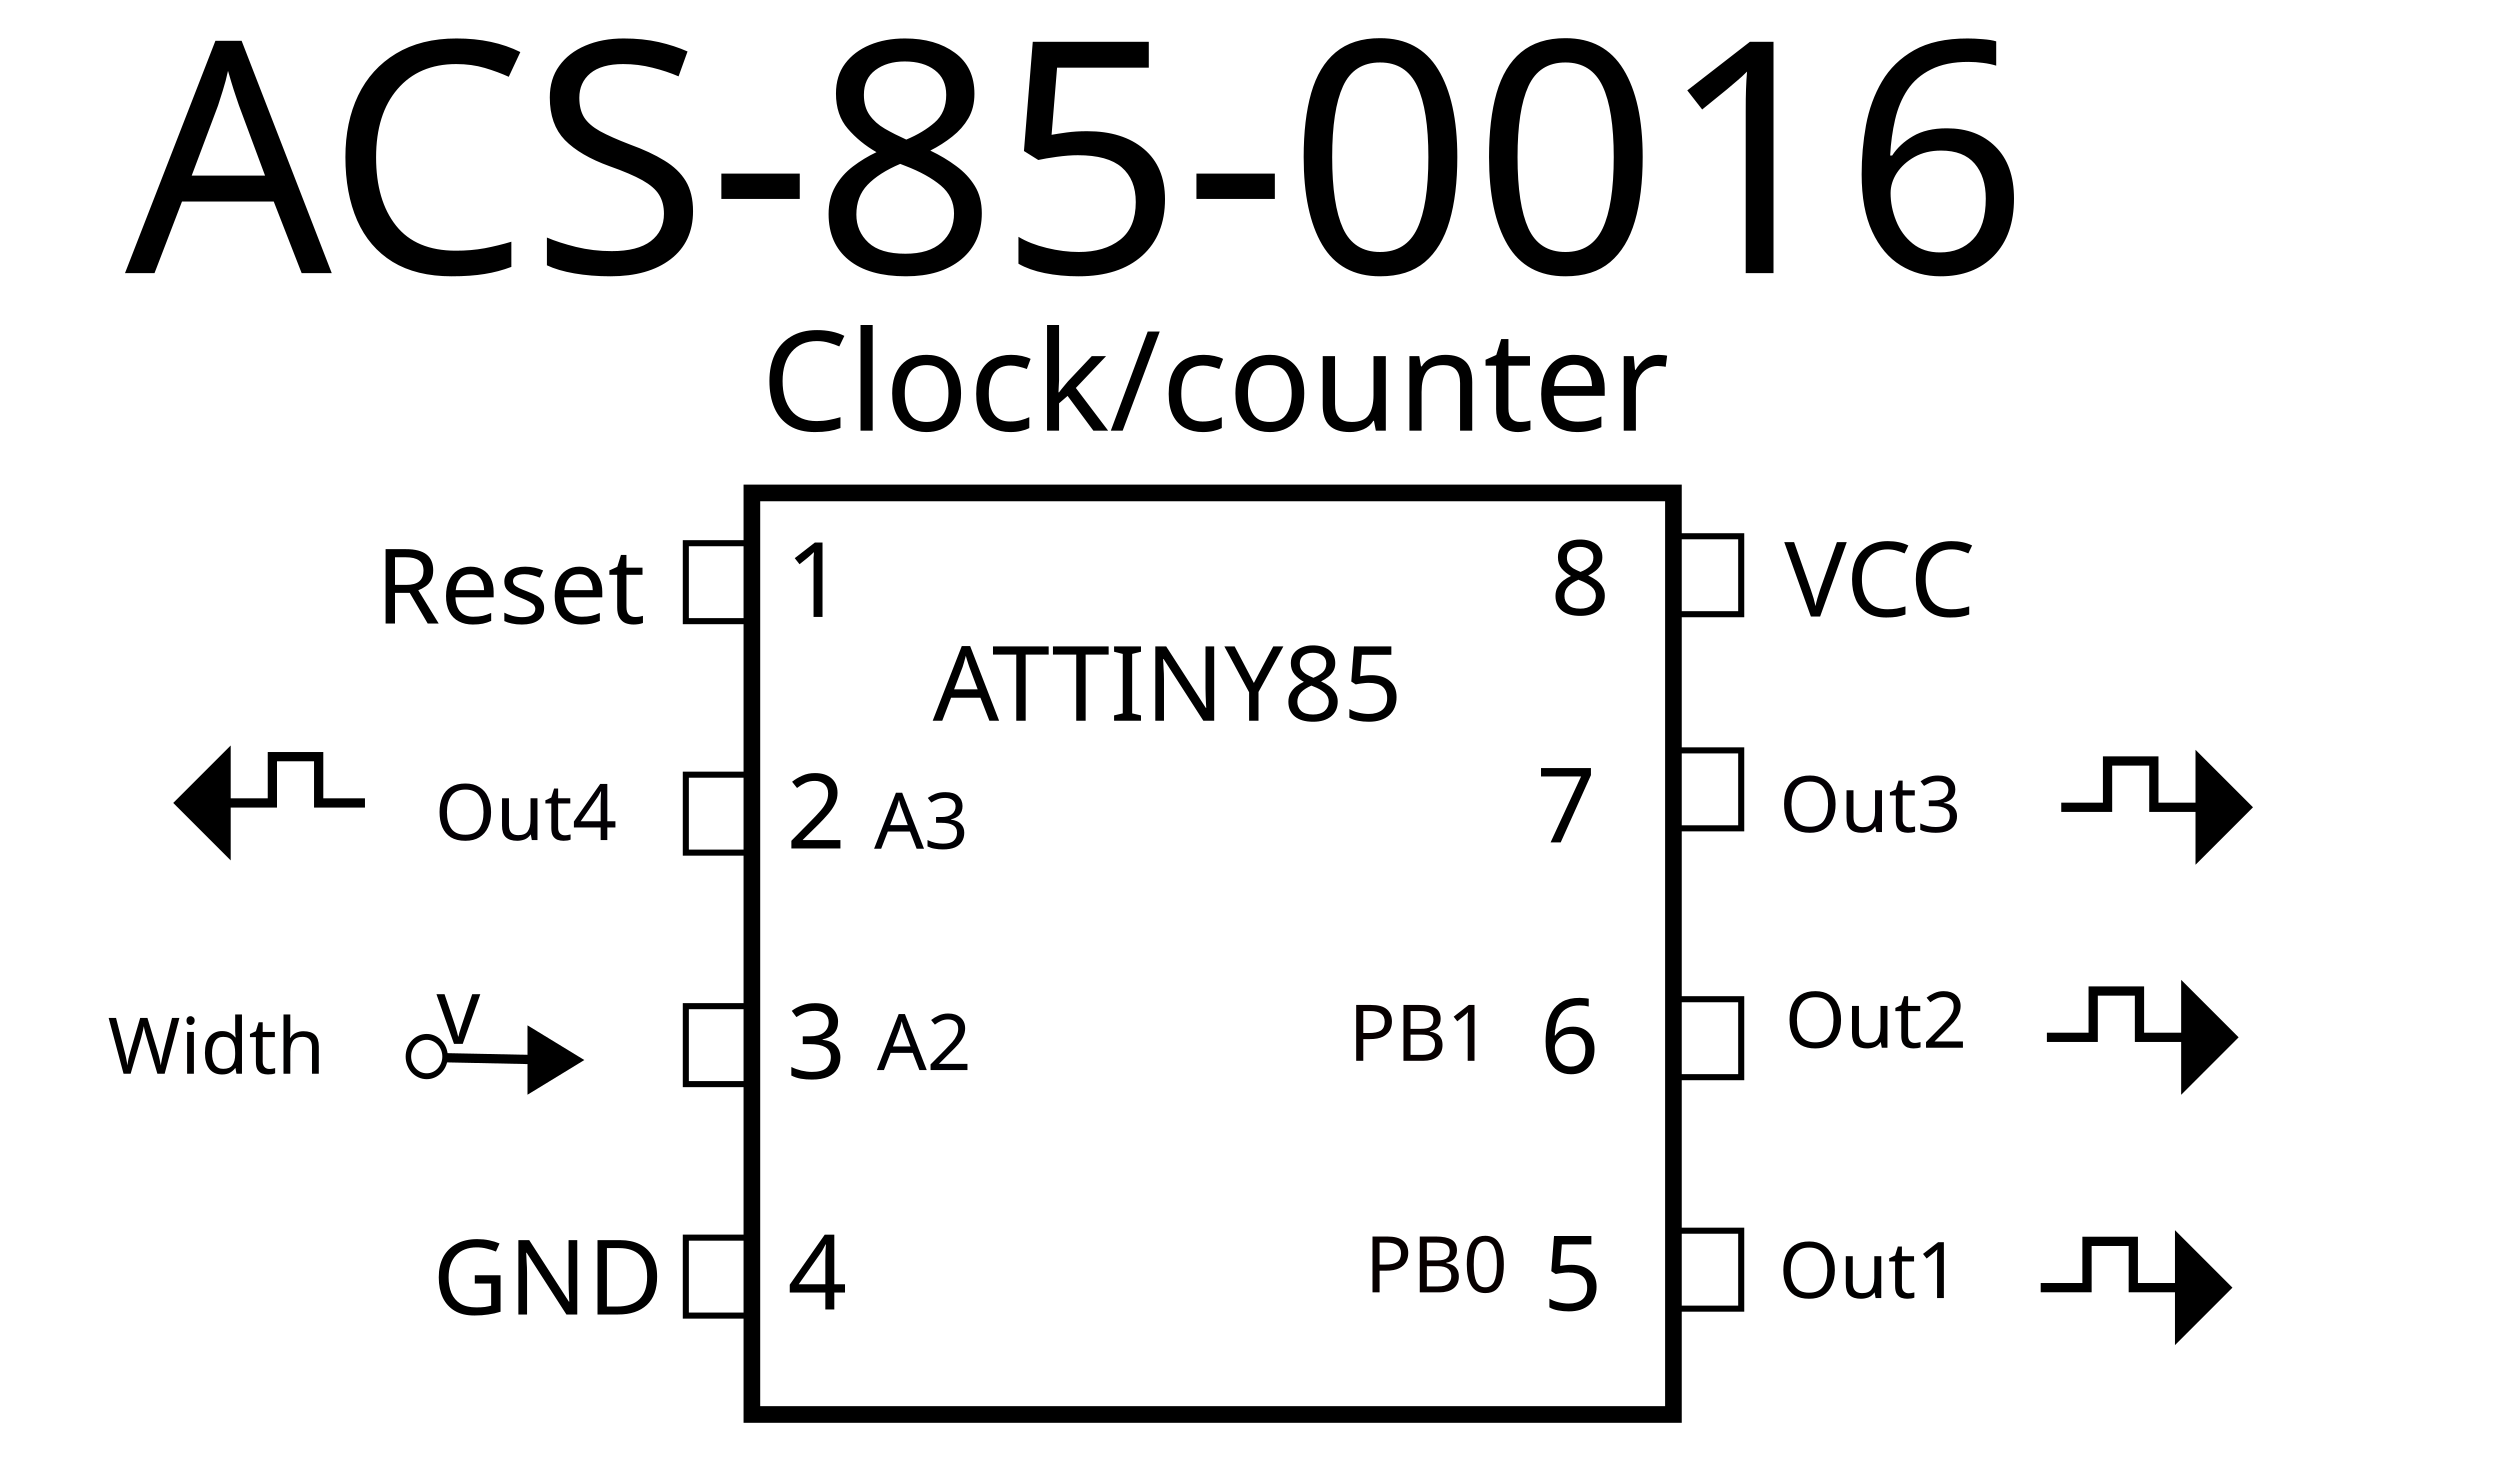
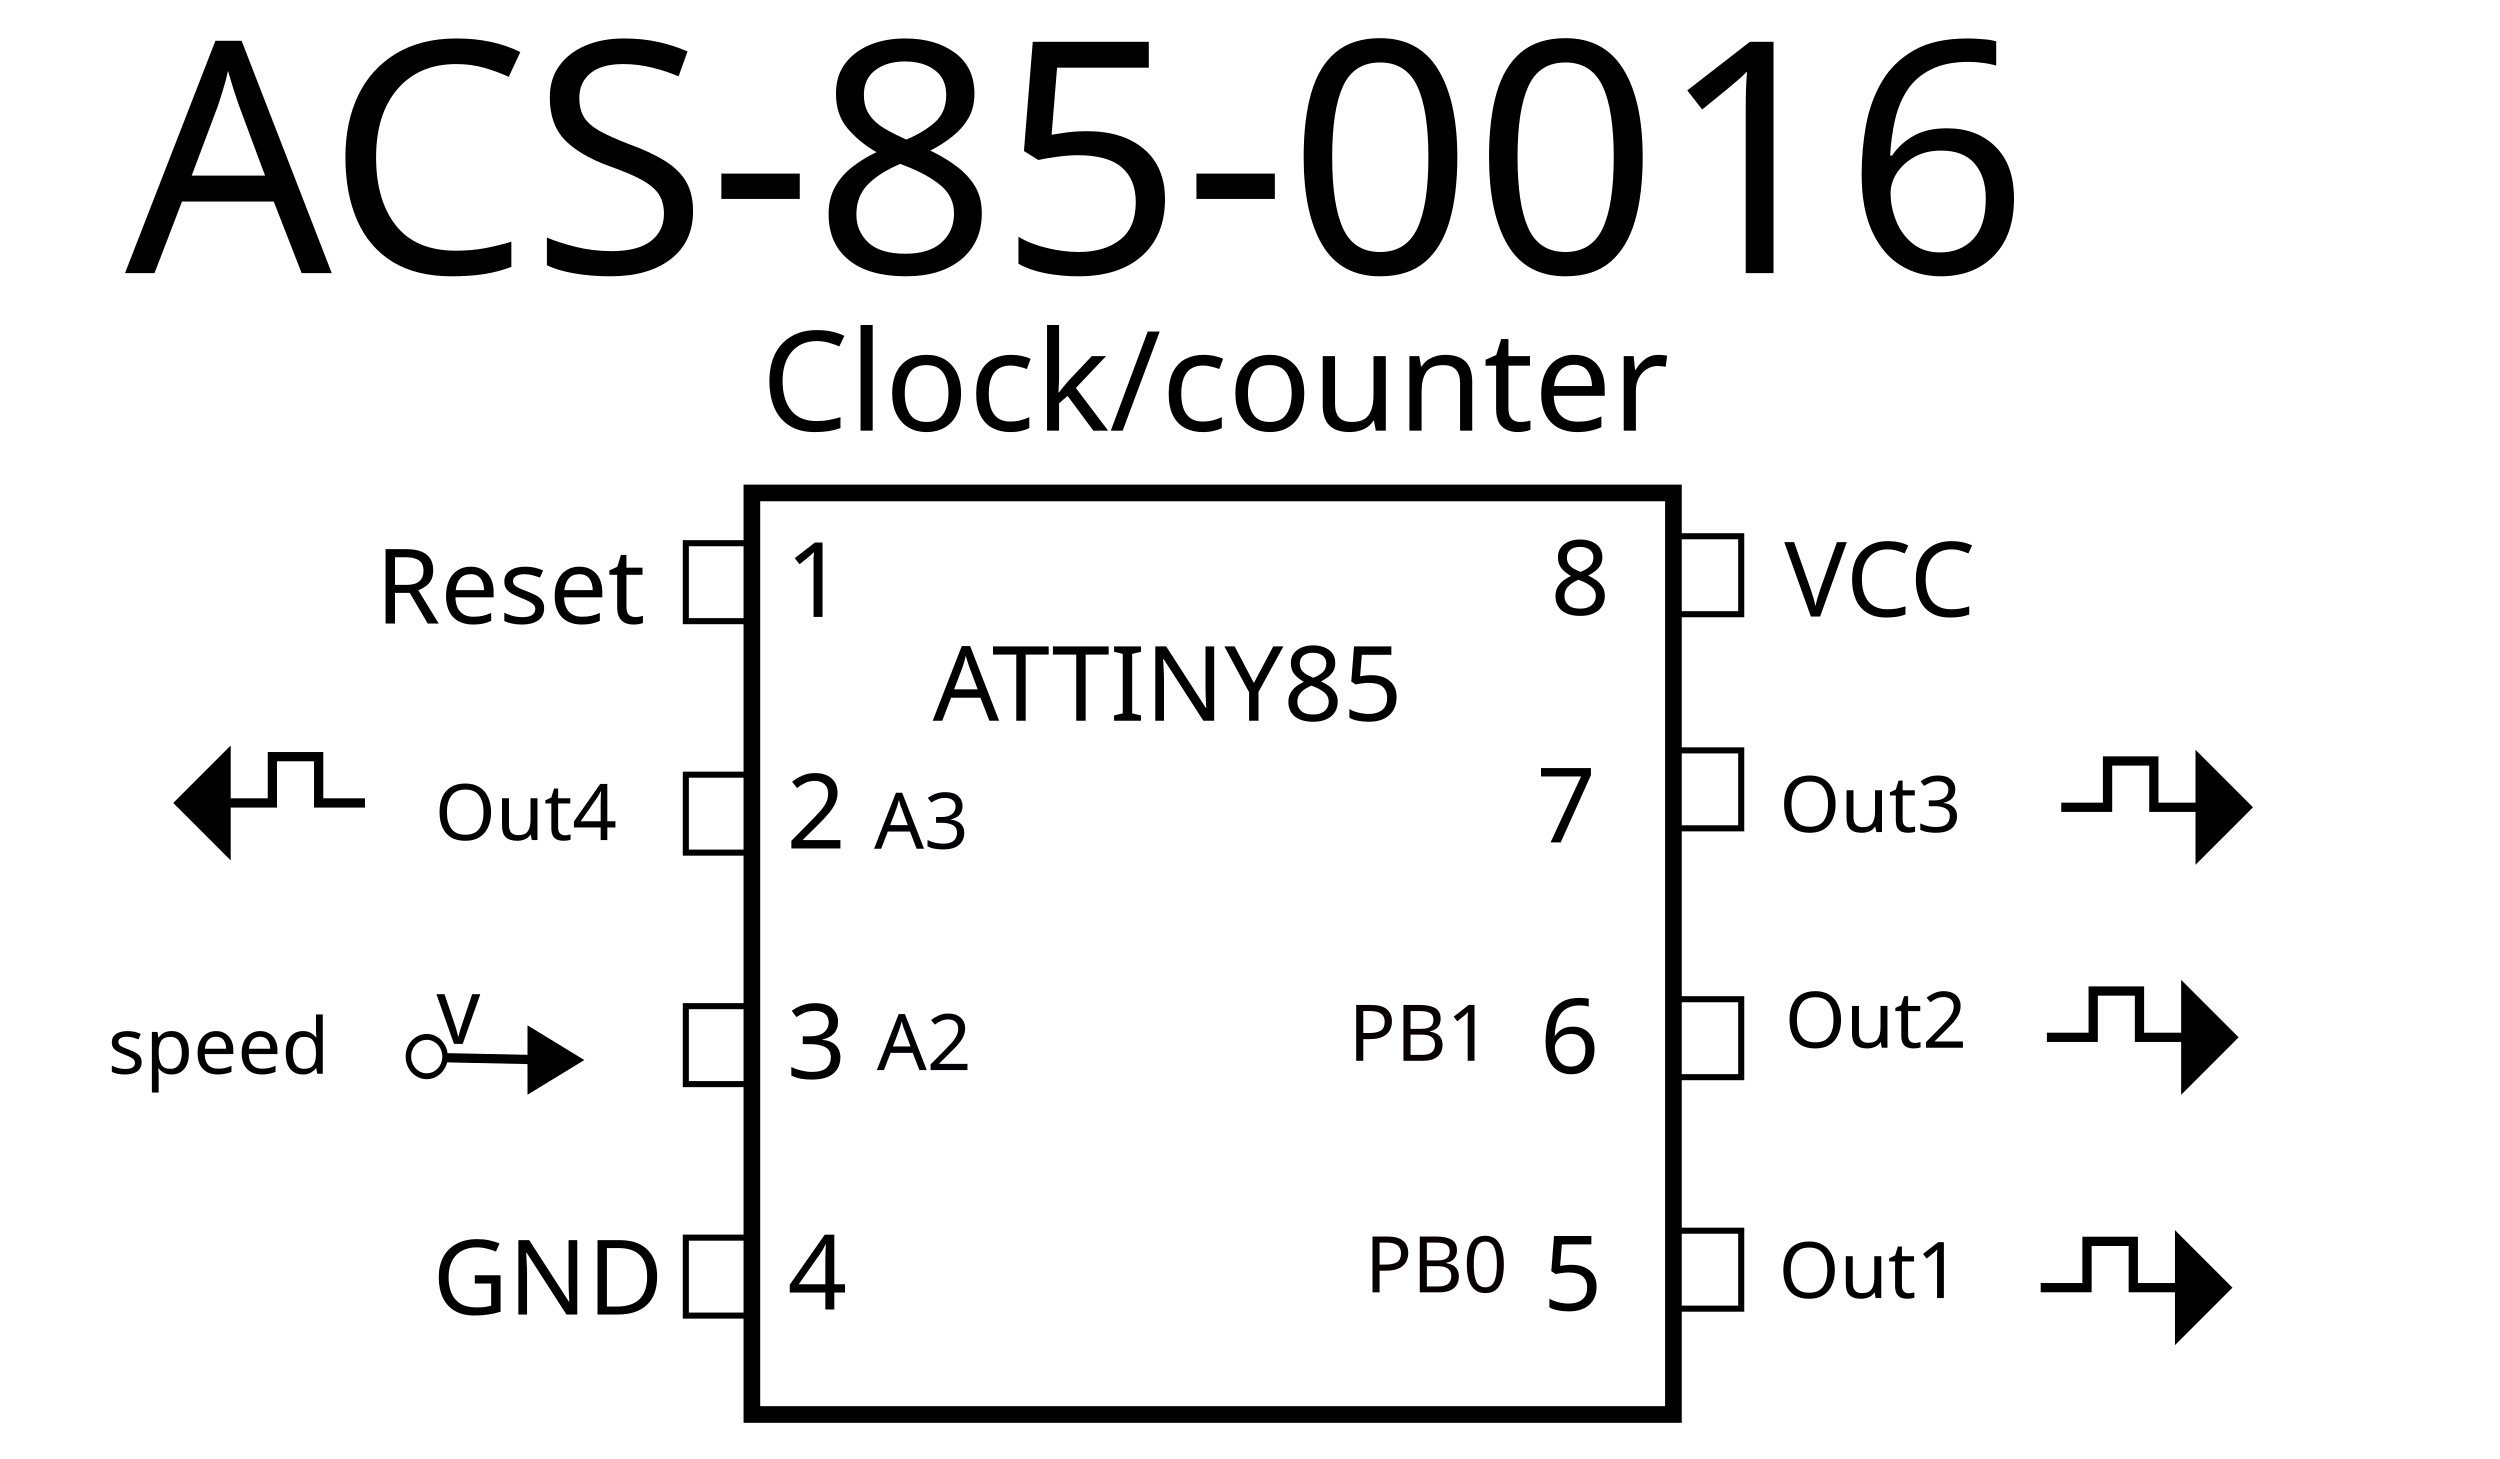
<svg xmlns="http://www.w3.org/2000/svg" width="3in" height="1.75in" viewBox="0 0 270 157.5" id="svg2" version="1.1">
  <defs id="defs4" />
  <g id="layer1" transform="translate(0,-894.8622)">
    <rect style="fill:none;fill-rule:evenodd;stroke:#000000;stroke-width:1.798;stroke-linecap:butt;stroke-linejoin:miter;stroke-miterlimit:4;stroke-dasharray:none;stroke-opacity:1" id="rect3344" width="99.527" height="99.527" x="81.203" y="948.099" />
    <text xml:space="preserve" style="font-style:normal;font-weight:normal;line-height:0%;font-family:sans-serif;letter-spacing:0px;word-spacing:0px;fill:#000000;fill-opacity:1;stroke:none;stroke-width:1px;stroke-linecap:butt;stroke-linejoin:miter;stroke-opacity:1" x="84.833" y="961.487" id="text4146">
      <tspan id="tspan4148" x="84.833" y="961.487" style="font-size:11.25px;line-height:1.25">1</tspan>
    </text>
    <text xml:space="preserve" style="font-style:normal;font-weight:normal;line-height:0%;font-family:sans-serif;letter-spacing:0px;word-spacing:0px;fill:#000000;fill-opacity:1;stroke:none;stroke-width:1px;stroke-linecap:butt;stroke-linejoin:miter;stroke-opacity:1" x="84.921" y="986.495" id="text4146-0">
      <tspan id="tspan4148-1" x="84.921" y="986.495" style="font-size:11.25px;line-height:1.25">2</tspan>
    </text>
    <text xml:space="preserve" style="font-style:normal;font-weight:normal;line-height:0%;font-family:sans-serif;letter-spacing:0px;word-spacing:0px;fill:#000000;fill-opacity:1;stroke:none;stroke-width:1px;stroke-linecap:butt;stroke-linejoin:miter;stroke-opacity:1" x="84.963" y="1011.346" id="text4146-7">
      <tspan id="tspan4148-4" x="84.963" y="1011.346" style="font-size:11.25px;line-height:1.25">3</tspan>
    </text>
    <text xml:space="preserve" style="font-style:normal;font-weight:normal;line-height:0%;font-family:sans-serif;letter-spacing:0px;word-spacing:0px;fill:#000000;fill-opacity:1;stroke:none;stroke-width:1px;stroke-linecap:butt;stroke-linejoin:miter;stroke-opacity:1" x="85.059" y="1036.282" id="text4146-9">
      <tspan id="tspan4148-8" x="85.059" y="1036.282" style="font-size:11.25px;line-height:1.25">4</tspan>
    </text>
    <text xml:space="preserve" style="font-style:normal;font-weight:normal;line-height:0%;font-family:sans-serif;letter-spacing:0px;word-spacing:0px;fill:#000000;fill-opacity:1;stroke:none;stroke-width:1px;stroke-linecap:butt;stroke-linejoin:miter;stroke-opacity:1" x="166.633" y="1036.383" id="text4146-1">
      <tspan id="tspan4148-2" x="166.633" y="1036.383" style="font-size:11.25px;line-height:1.25">5</tspan>
    </text>
    <text xml:space="preserve" style="font-style:normal;font-weight:normal;line-height:0%;font-family:sans-serif;letter-spacing:0px;word-spacing:0px;fill:#000000;fill-opacity:1;stroke:none;stroke-width:1px;stroke-linecap:butt;stroke-linejoin:miter;stroke-opacity:1" x="166.302" y="1010.771" id="text4146-2">
      <tspan id="tspan4148-7" x="166.302" y="1010.771" style="font-size:11.25px;line-height:1.25">6</tspan>
    </text>
    <text xml:space="preserve" style="font-style:normal;font-weight:normal;line-height:0%;font-family:sans-serif;letter-spacing:0px;word-spacing:0px;fill:#000000;fill-opacity:1;stroke:none;stroke-width:1px;stroke-linecap:butt;stroke-linejoin:miter;stroke-opacity:1" x="165.93" y="985.841" id="text4146-8">
      <tspan id="tspan4148-3" x="165.93" y="985.841" style="font-size:11.25px;line-height:1.25">7</tspan>
    </text>
    <text xml:space="preserve" style="font-style:normal;font-weight:normal;line-height:0%;font-family:sans-serif;letter-spacing:0px;word-spacing:0px;fill:#000000;fill-opacity:1;stroke:none;stroke-width:1px;stroke-linecap:butt;stroke-linejoin:miter;stroke-opacity:1" x="167.446" y="961.267" id="text4146-8-5">
      <tspan id="tspan4148-3-6" x="167.446" y="961.267" style="font-size:11.25px;line-height:1.25">8</tspan>
    </text>
    <text xml:space="preserve" style="font-style:normal;font-weight:normal;line-height:0%;font-family:sans-serif;letter-spacing:0px;word-spacing:0px;fill:#000000;fill-opacity:1;stroke:none;stroke-width:1px;stroke-linecap:butt;stroke-linejoin:miter;stroke-opacity:1" x="13.5" y="924.362" id="text4262">
      <tspan id="tspan4264" x="13.5" y="924.362" style="font-size:35px;line-height:1.25">ACS-85-0016</tspan>
    </text>
    <rect style="fill:none;fill-opacity:1;stroke:#000000;stroke-width:0.656;stroke-miterlimit:4;stroke-dasharray:none;stroke-opacity:1" id="rect4266" width="7.669" height="8.419" x="74.069" y="953.528" />
    <rect style="fill:none;fill-opacity:1;stroke:#000000;stroke-width:0.656;stroke-miterlimit:4;stroke-dasharray:none;stroke-opacity:1" id="rect4266-7-9-4" width="7.669" height="8.419" x="74.069" y="1028.528" />
    <rect style="fill:none;fill-opacity:1;stroke:#000000;stroke-width:0.656;stroke-miterlimit:4;stroke-dasharray:none;stroke-opacity:1" id="rect4266-7-9-45" width="7.669" height="8.419" x="74.069" y="1003.528" />
    <rect style="fill:none;fill-opacity:1;stroke:#000000;stroke-width:0.656;stroke-miterlimit:4;stroke-dasharray:none;stroke-opacity:1" id="rect4266-7-9-5" width="7.669" height="8.419" x="74.069" y="978.528" />
    <rect style="fill:none;fill-opacity:1;stroke:#000000;stroke-width:0.656;stroke-miterlimit:4;stroke-dasharray:none;stroke-opacity:1" id="rect4266-5" width="7.669" height="8.419" x="180.382" y="952.778" />
    <rect style="fill:none;fill-opacity:1;stroke:#000000;stroke-width:0.656;stroke-miterlimit:4;stroke-dasharray:none;stroke-opacity:1" id="rect4266-7-9-4-4" width="7.669" height="8.419" x="180.382" y="1027.778" />
    <rect style="fill:none;fill-opacity:1;stroke:#000000;stroke-width:0.656;stroke-miterlimit:4;stroke-dasharray:none;stroke-opacity:1" id="rect4266-7-9-45-1" width="7.669" height="8.419" x="180.382" y="1002.778" />
    <rect style="fill:none;fill-opacity:1;stroke:#000000;stroke-width:0.656;stroke-miterlimit:4;stroke-dasharray:none;stroke-opacity:1" id="rect4266-7-9-5-8" width="7.669" height="8.419" x="180.382" y="975.903" />
    <text xml:space="preserve" style="font-style:normal;font-weight:normal;line-height:0%;font-family:sans-serif;letter-spacing:0px;word-spacing:0px;fill:#000000;fill-opacity:1;stroke:none;stroke-width:1px;stroke-linecap:butt;stroke-linejoin:miter;stroke-opacity:1" x="100.729" y="972.702" id="text4146-7-22">
      <tspan id="tspan4148-4-3" x="100.729" y="972.702" style="font-size:11.25px;line-height:1.25">ATTINY85</tspan>
    </text>
    <text xml:space="preserve" style="font-style:normal;font-weight:normal;line-height:0%;font-family:sans-serif;letter-spacing:0px;word-spacing:0px;fill:#000000;fill-opacity:1;stroke:none;stroke-width:1px;stroke-linecap:butt;stroke-linejoin:miter;stroke-opacity:1" x="46.698" y="1036.827" id="text4146-7-22-4">
      <tspan id="tspan4148-4-3-8" x="46.698" y="1036.827" style="font-size:11.25px;line-height:1.25">GND</tspan>
    </text>
    <text xml:space="preserve" style="font-style:normal;font-weight:normal;line-height:0%;font-family:sans-serif;letter-spacing:0px;word-spacing:0px;fill:#000000;fill-opacity:1;stroke:none;stroke-width:1px;stroke-linecap:butt;stroke-linejoin:miter;stroke-opacity:1" x="192.701" y="961.446" id="text4146-7-22-4-9">
      <tspan id="tspan4148-4-3-8-0" x="192.701" y="961.446" style="font-size:11.25px;line-height:1.25">VCC</tspan>
    </text>
    <text xml:space="preserve" style="font-style:normal;font-weight:normal;line-height:0%;font-family:sans-serif;letter-spacing:0px;word-spacing:0px;fill:#000000;fill-opacity:1;stroke:none;stroke-width:1px;stroke-linecap:butt;stroke-linejoin:miter;stroke-opacity:1" x="40.551" y="962.202" id="text4146-7-22-4-9-0">
      <tspan id="tspan4148-4-3-8-0-8" x="40.551" y="962.202" style="font-size:11.25px;line-height:1.25">Reset</tspan>
    </text>
    <text xml:space="preserve" style="font-style:normal;font-weight:normal;line-height:0%;font-family:sans-serif;letter-spacing:0px;word-spacing:0px;fill:#010000;fill-opacity:1;stroke:none;stroke-width:1px;stroke-linecap:butt;stroke-linejoin:miter;stroke-opacity:1" x="192.087" y="1035.052" id="text4146-7-22-4-9-2-4">
      <tspan id="tspan4148-4-3-8-0-2-5" x="192.087" y="1035.052" style="font-size:8.438px;line-height:1.25;fill:#010000;fill-opacity:1">Out1</tspan>
    </text>
-     <flowRoot xml:space="preserve" id="flowRoot4541" style="font-style:normal;font-weight:normal;line-height:0.01%;font-family:sans-serif;letter-spacing:0px;word-spacing:0px;fill:#000000;fill-opacity:1;stroke:none;stroke-width:1px;stroke-linecap:butt;stroke-linejoin:miter;stroke-opacity:1">
-       <flowRegion id="flowRegion4543">
-         <rect id="rect4545" width="28" height="54" x="91.5" y="267.5" />
-       </flowRegion>
-       <flowPara id="flowPara4547" style="font-size:40px;line-height:1.25"> </flowPara>
-     </flowRoot>
    <text xml:space="preserve" style="font-style:normal;font-weight:normal;line-height:0%;font-family:sans-serif;letter-spacing:0px;word-spacing:0px;fill:#000000;fill-opacity:1;stroke:none;stroke-width:1px;stroke-linecap:butt;stroke-linejoin:miter;stroke-opacity:1" x="82.176" y="941.372" id="text4262-7">
      <tspan x="82.176" y="941.372" style="font-size:15px;line-height:1.25" id="tspan4192">Clock/counter</tspan>
    </text>
    <g id="g4290-5-8" transform="matrix(0.9319644,0,0,1,-160.0904,43.98416)">
      <path id="path4204-0-1-1-7" d="m 233.311,968.413 v -6.102 l 5.362,3.051 z" style="fill:#000000;fill-rule:evenodd;stroke:#000000;stroke-width:0.809px;stroke-linecap:butt;stroke-linejoin:miter;stroke-opacity:1" />
      <text xml:space="preserve" style="font-style:normal;font-weight:normal;line-height:0%;font-family:sans-serif;letter-spacing:0px;word-spacing:0px;fill:#000000;fill-opacity:1;stroke:none;stroke-width:1px;stroke-linecap:butt;stroke-linejoin:miter;stroke-opacity:1" x="222.354" y="963.612" id="text4250-8-3">
        <tspan id="tspan4252-3-8" x="222.354" y="963.612" style="font-size:10px;line-height:1.25">v</tspan>
      </text>
      <path style="fill:none;fill-rule:evenodd;stroke:#000000;stroke-width:1px;stroke-linecap:butt;stroke-linejoin:miter;stroke-opacity:1" d="m 236.104,965.362 -12.75,-0.25" id="path4276-7-7" />
      <circle style="opacity:1;fill:none;fill-opacity:1;stroke:#000000;stroke-width:0.636;stroke-linejoin:round;stroke-miterlimit:4;stroke-dasharray:none;stroke-opacity:1" id="path4284-0-6" cx="221.229" cy="964.987" r="2.125" />
    </g>
    <g transform="translate(5.396447,66.56629)" id="g4206-2">
-       <path id="path4202-3" d="m 215,967.362 5,0 0,-5 5,0 0,5 5,0 5,0 0,0" style="fill:none;fill-rule:evenodd;stroke:#000000;stroke-width:1px;stroke-linecap:butt;stroke-linejoin:miter;stroke-opacity:1" />
-       <path id="path4204-8" d="m 230,972.362 0,-10 5,5 z" style="fill:#000000;fill-rule:evenodd;stroke:#000000;stroke-width:1px;stroke-linecap:butt;stroke-linejoin:miter;stroke-opacity:1" />
+       <path id="path4202-3" d="m 215,967.362 h 5 v -5 h 5 v 5 h 5 5 v 0" style="fill:none;fill-rule:evenodd;stroke:#000000;stroke-width:1px;stroke-linecap:butt;stroke-linejoin:miter;stroke-opacity:1" />
+       <path id="path4204-8" d="m 230,972.362 v -10 l 5,5 z" style="fill:#000000;fill-rule:evenodd;stroke:#000000;stroke-width:1px;stroke-linecap:butt;stroke-linejoin:miter;stroke-opacity:1" />
    </g>
    <text xml:space="preserve" style="font-style:normal;font-weight:normal;line-height:0%;font-family:sans-serif;letter-spacing:0px;word-spacing:0px;fill:#000004;fill-opacity:1;stroke:none;stroke-width:1px;stroke-linecap:butt;stroke-linejoin:miter;stroke-opacity:1" x="94.404" y="986.524" id="text4146-7-22-4-9-2-7-7-0-2-2">
      <tspan id="tspan4148-4-3-8-0-2-2-3-8-3-6" x="94.404" y="986.524" style="font-size:8.438px;line-height:1.25;fill:#000004;fill-opacity:1">A3</tspan>
    </text>
    <text xml:space="preserve" style="font-style:normal;font-weight:normal;line-height:0%;font-family:sans-serif;letter-spacing:0px;word-spacing:0px;fill:#000004;fill-opacity:1;stroke:none;stroke-width:1px;stroke-linecap:butt;stroke-linejoin:miter;stroke-opacity:1" x="94.698" y="1010.429" id="text4146-7-22-4-9-2-7-7-0-2-2-8">
      <tspan id="tspan4148-4-3-8-0-2-2-3-8-3-6-3" x="94.698" y="1010.429" style="font-size:8.438px;line-height:1.25;fill:#000004;fill-opacity:1">A2</tspan>
    </text>
    <text xml:space="preserve" style="font-style:normal;font-weight:normal;line-height:0%;font-family:sans-serif;letter-spacing:0px;word-spacing:0px;fill:#070000;fill-opacity:1;stroke:none;stroke-width:1px;stroke-linecap:butt;stroke-linejoin:miter;stroke-opacity:1" x="145.656" y="1009.429" id="text4146-7-22-4-9-2-3">
      <tspan id="tspan4148-4-3-8-0-2-0" x="145.656" y="1009.429" style="font-size:8.438px;line-height:1.25;fill:#070000;fill-opacity:1">PB1</tspan>
    </text>
    <text xml:space="preserve" style="font-style:normal;font-weight:normal;line-height:0%;font-family:sans-serif;letter-spacing:0px;word-spacing:0px;fill:#070000;fill-opacity:1;stroke:none;stroke-width:1px;stroke-linecap:butt;stroke-linejoin:miter;stroke-opacity:1" x="147.417" y="1034.44" id="text4146-7-22-4-9-2-3-4">
      <tspan id="tspan4148-4-3-8-0-2-0-6" x="147.417" y="1034.44" style="font-size:8.438px;line-height:1.25;fill:#070000;fill-opacity:1">PB0</tspan>
    </text>
    <text id="text4146-7-22-4-9-2-7-6" y="984.726" x="192.165" style="font-style:normal;font-weight:normal;font-size:12px;line-height:0%;font-family:sans-serif;letter-spacing:0px;word-spacing:0px;fill:#030004;fill-opacity:1;stroke:none;stroke-width:1px;stroke-linecap:butt;stroke-linejoin:miter;stroke-opacity:1" xml:space="preserve">
      <tspan style="font-size:8.438px;line-height:1.25;fill:#030004;fill-opacity:1;stroke-width:1px" y="984.726" x="192.165" id="tspan4148-4-3-8-0-2-2-1">Out3</tspan>
    </text>
    <text id="text4146-7-22-4-9-2-4-6" y="1010.83" x="11.64" style="font-style:normal;font-weight:normal;font-size:12px;line-height:0%;font-family:sans-serif;letter-spacing:0px;word-spacing:0px;fill:#010000;fill-opacity:1;stroke:none;stroke-width:1px;stroke-linecap:butt;stroke-linejoin:miter;stroke-opacity:1" xml:space="preserve">
-       <tspan style="font-size:8.438px;line-height:1.25;fill:#010000;fill-opacity:1;stroke-width:1px" y="1010.83" x="11.64" id="tspan4148-4-3-8-0-2-5-8">Width</tspan>
+       <tspan style="font-size:8.438px;line-height:1.25;fill:#010000;fill-opacity:1;stroke-width:1px" y="1010.83" x="11.64" id="tspan4148-4-3-8-0-2-5-8">speed</tspan>
    </text>
    <text id="text4146-7-22-4-9-2-4-90" y="1008.017" x="192.755" style="font-style:normal;font-weight:normal;font-size:12px;line-height:0%;font-family:sans-serif;letter-spacing:0px;word-spacing:0px;fill:#010000;fill-opacity:1;stroke:none;stroke-width:1px;stroke-linecap:butt;stroke-linejoin:miter;stroke-opacity:1" xml:space="preserve">
      <tspan style="font-size:8.438px;line-height:1.25;fill:#010000;fill-opacity:1;stroke-width:1px" y="1008.017" x="192.755" id="tspan4148-4-3-8-0-2-5-7">Out2</tspan>
    </text>
    <g id="g4206-2-4" transform="translate(6.06428,39.53125)">
      <path style="fill:none;fill-rule:evenodd;stroke:#000000;stroke-width:1px;stroke-linecap:butt;stroke-linejoin:miter;stroke-opacity:1" d="m 215,967.362 h 5 v -5 h 5 v 5 h 5 5 v 0" id="path4202-3-8" />
      <path style="fill:#000000;fill-rule:evenodd;stroke:#000000;stroke-width:1px;stroke-linecap:butt;stroke-linejoin:miter;stroke-opacity:1" d="m 230,972.362 v -10 l 5,5 z" id="path4204-8-0" />
    </g>
    <text id="text4146-7-22-4-9-2-7-6-2" y="985.59" x="46.956" style="font-style:normal;font-weight:normal;font-size:12px;line-height:0%;font-family:sans-serif;letter-spacing:0px;word-spacing:0px;fill:#030004;fill-opacity:1;stroke:none;stroke-width:1px;stroke-linecap:butt;stroke-linejoin:miter;stroke-opacity:1" xml:space="preserve">
      <tspan style="font-size:8.438px;line-height:1.25;fill:#030004;fill-opacity:1;stroke-width:1px" y="985.59" x="46.956" id="tspan4148-4-3-8-0-2-2-1-2">Out4</tspan>
    </text>
    <g id="g4206-2-4-0" transform="translate(7.615185,14.6875)">
      <path style="fill:none;fill-rule:evenodd;stroke:#000000;stroke-width:1px;stroke-linecap:butt;stroke-linejoin:miter;stroke-opacity:1" d="m 215,967.362 h 5 v -5 h 5 v 5 h 5 5 v 0" id="path4202-3-8-7" />
      <path style="fill:#000000;fill-rule:evenodd;stroke:#000000;stroke-width:1px;stroke-linecap:butt;stroke-linejoin:miter;stroke-opacity:1" d="m 230,972.362 v -10 l 5,5 z" id="path4204-8-0-7" />
    </g>
    <g id="g4206-2-4-5" transform="matrix(-1,0,0,1,254.4161,14.21876)">
      <path style="fill:none;fill-rule:evenodd;stroke:#000000;stroke-width:1px;stroke-linecap:butt;stroke-linejoin:miter;stroke-opacity:1" d="m 215,967.362 h 5 v -5 h 5 v 5 h 5 5 v 0" id="path4202-3-8-8" />
      <path style="fill:#000000;fill-rule:evenodd;stroke:#000000;stroke-width:1px;stroke-linecap:butt;stroke-linejoin:miter;stroke-opacity:1" d="m 230,972.362 v -10 l 5,5 z" id="path4204-8-0-2" />
    </g>
  </g>
</svg>
